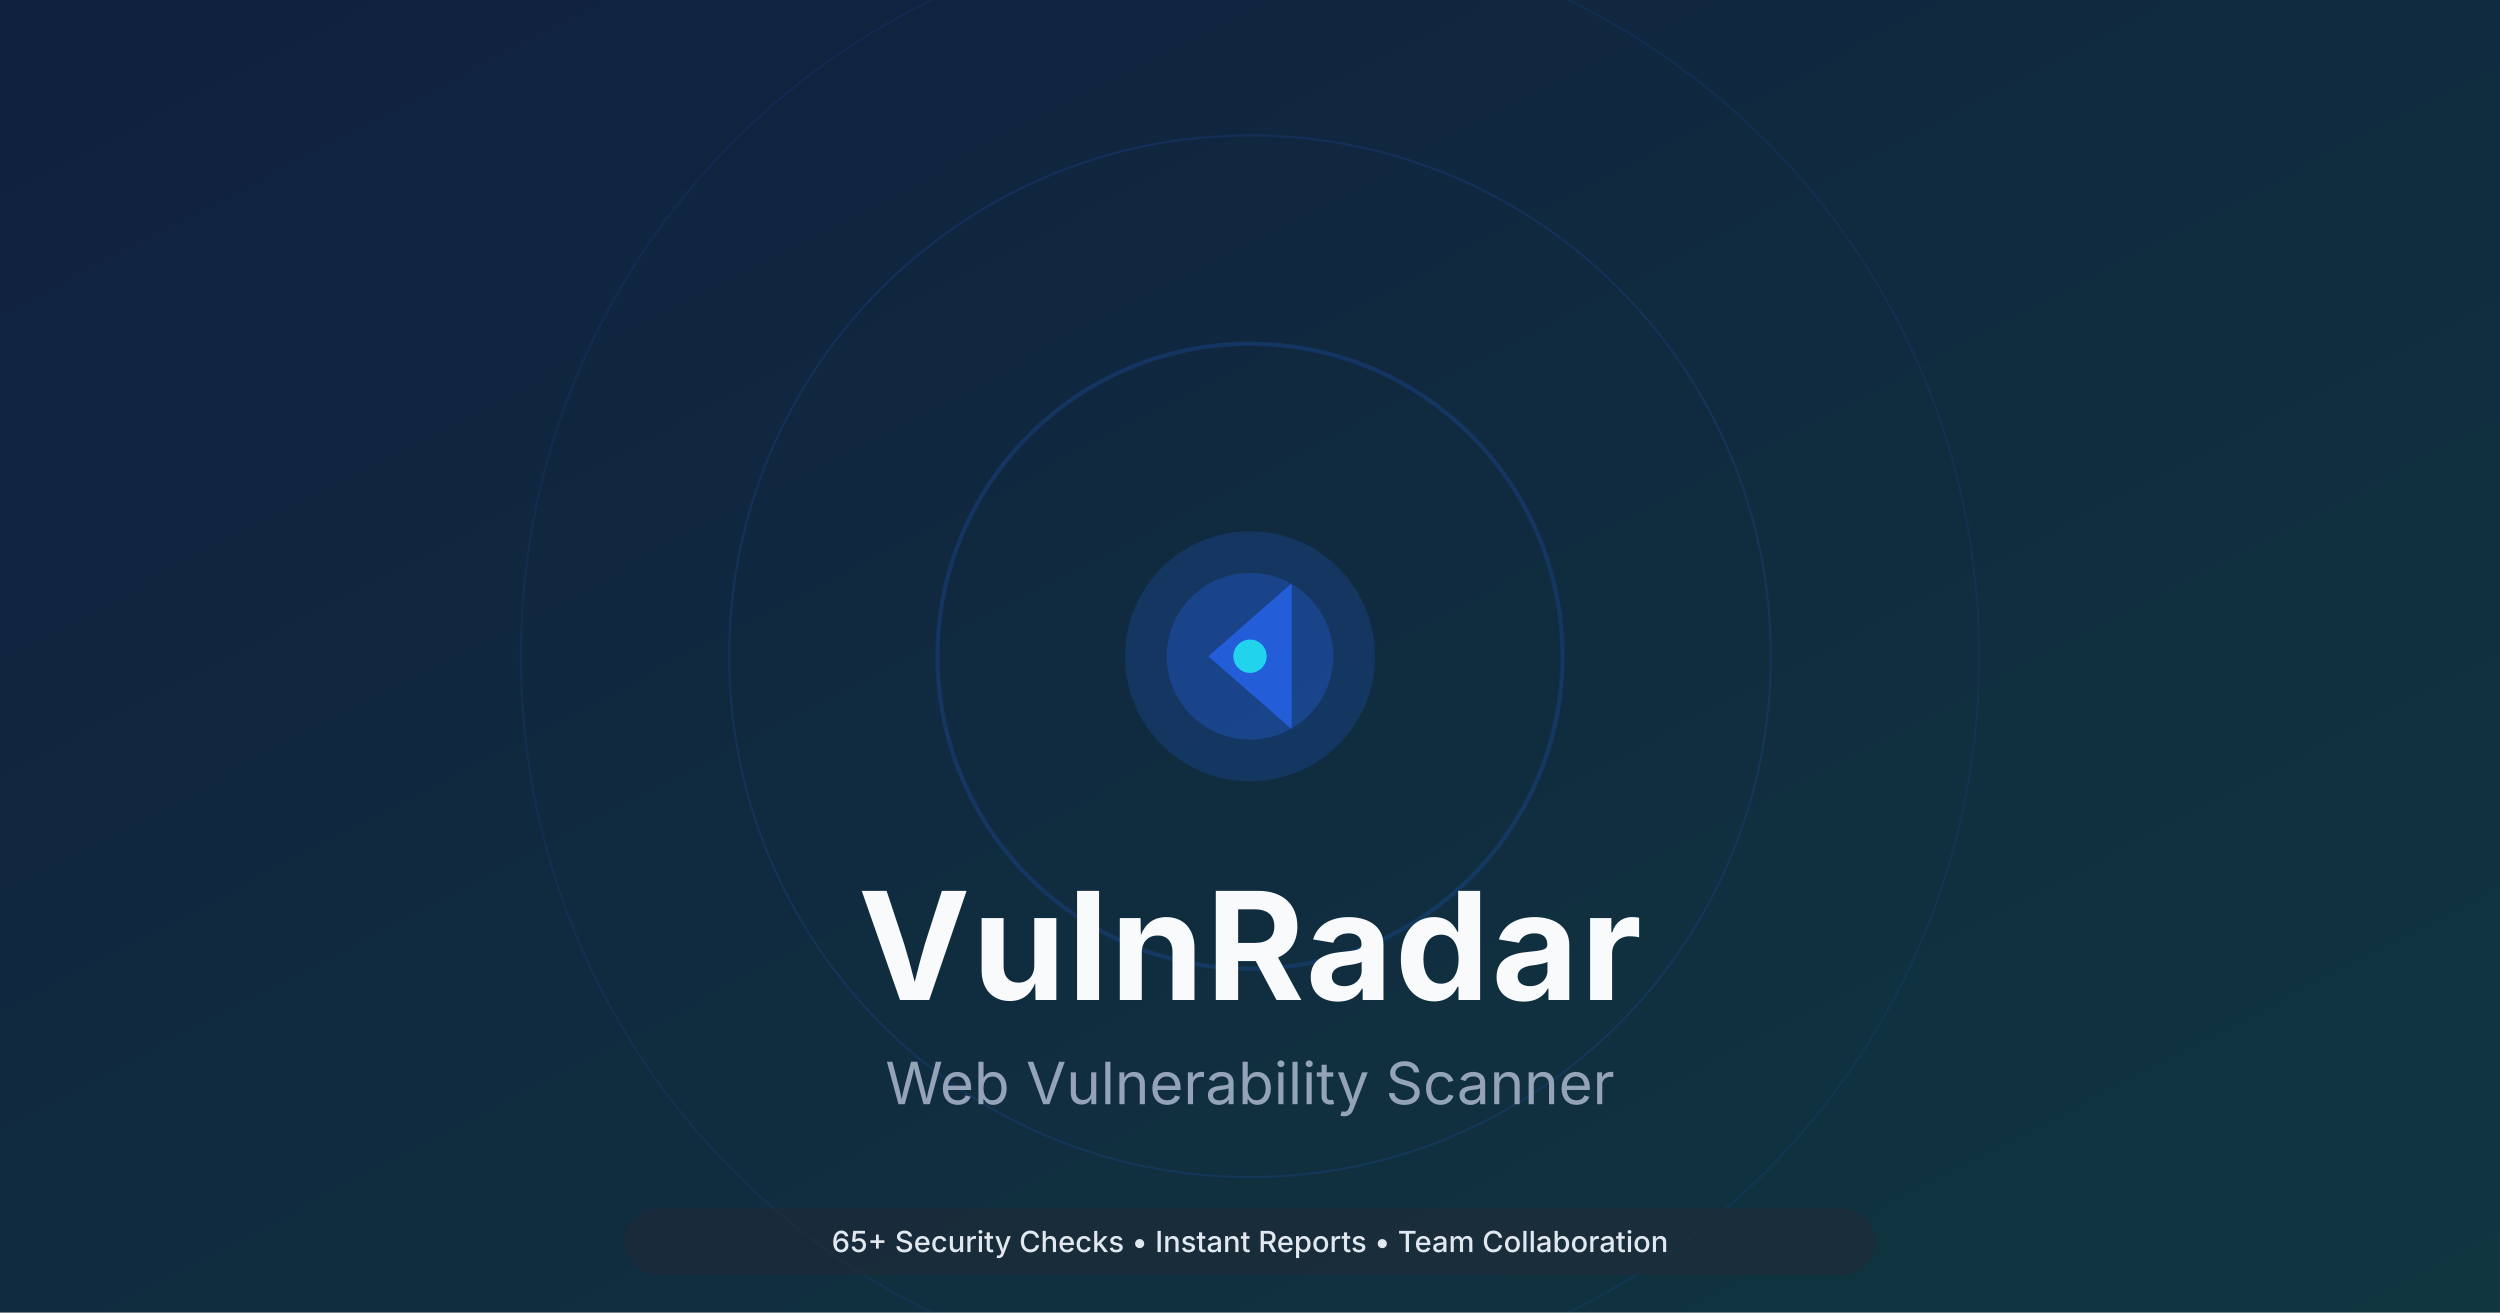
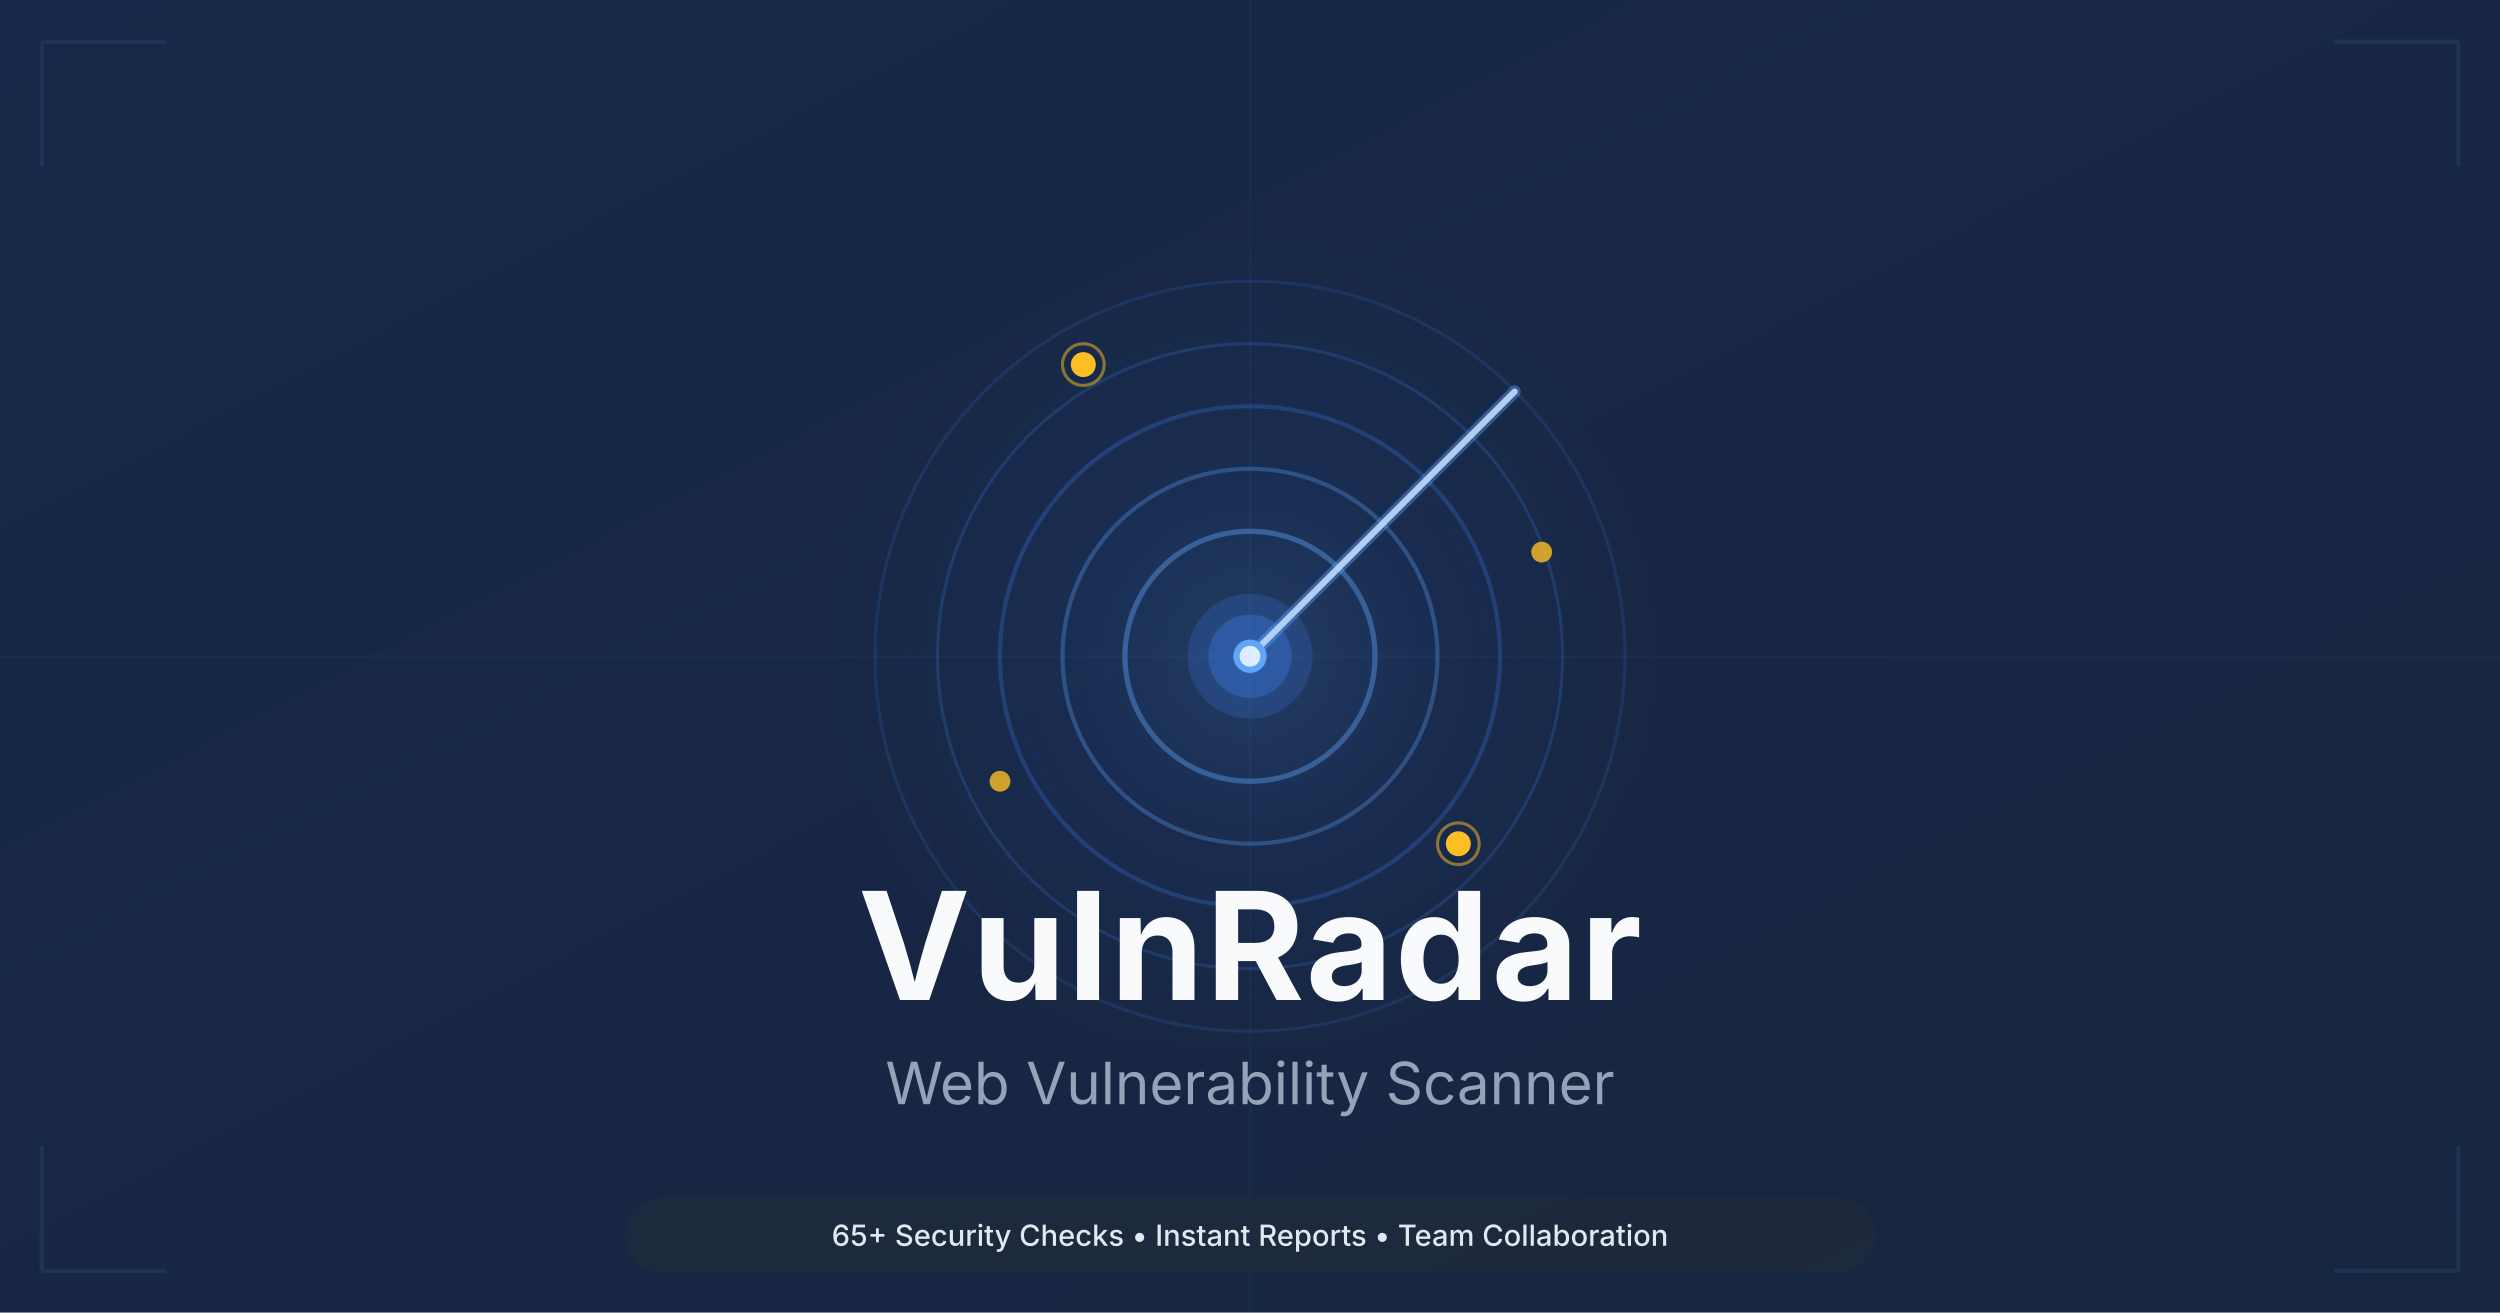
<svg xmlns="http://www.w3.org/2000/svg" width="1200" height="630" viewBox="0 0 1200 630">
-   <rect width="1200" height="630" fill="#0b0f14" />
+   <rect width="1200" height="630" fill="#0f172a" />
  <defs>
    <linearGradient id="grad1" x1="0%" y1="0%" x2="100%" y2="100%">
-       <stop offset="0%" style="stop-color:#2563eb;stop-opacity:0.2" />
-       <stop offset="100%" style="stop-color:#22d3ee;stop-opacity:0.2" />
+       <stop offset="0%" style="stop-color:#3b82f6;stop-opacity:0.15" />
+       <stop offset="100%" style="stop-color:#60a5fa;stop-opacity:0.1" />
    </linearGradient>
-     <radialGradient id="radarGrad" cx="50%" cy="50%">
-       <stop offset="0%" style="stop-color:#2563eb;stop-opacity:0.3" />
-       <stop offset="100%" style="stop-color:#2563eb;stop-opacity:0" />
+     <radialGradient id="radarGlow" cx="50%" cy="50%">
+       <stop offset="0%" style="stop-color:#60a5fa;stop-opacity:0.3" />
+       <stop offset="50%" style="stop-color:#3b82f6;stop-opacity:0.1" />
+       <stop offset="100%" style="stop-color:#3b82f6;stop-opacity:0" />
    </radialGradient>
  </defs>
  <rect width="1200" height="630" fill="url(#grad1)" />
-   <circle cx="600" cy="315" r="350" fill="none" stroke="#2563eb" stroke-width="1" opacity="0.1" />
-   <circle cx="600" cy="315" r="250" fill="none" stroke="#2563eb" stroke-width="1" opacity="0.15" />
-   <circle cx="600" cy="315" r="150" fill="none" stroke="#2563eb" stroke-width="2" opacity="0.2" />
  <g transform="translate(600, 315)">
-     <circle r="60" fill="#2563eb" opacity="0.2" />
-     <circle r="40" fill="#2563eb" opacity="0.3" />
-     <path d="M -20 0 L 20 -35 L 20 35 Z" fill="#2563eb" opacity="0.8" />
-     <circle r="8" fill="#22d3ee" />
+     <circle r="200" fill="url(#radarGlow)" opacity="0.6" />
+     <circle r="180" fill="none" stroke="#3b82f6" stroke-width="1.5" opacity="0.15" />
+     <circle r="150" fill="none" stroke="#3b82f6" stroke-width="1.5" opacity="0.2" />
+     <circle r="120" fill="none" stroke="#3b82f6" stroke-width="2" opacity="0.25" />
+     <circle r="90" fill="none" stroke="#60a5fa" stroke-width="2" opacity="0.3" />
+     <circle r="60" fill="none" stroke="#60a5fa" stroke-width="2.5" opacity="0.4" />
+     <circle r="30" fill="#3b82f6" opacity="0.2" />
+     <circle r="20" fill="#3b82f6" opacity="0.3" />
+     <line x1="0" y1="0" x2="127" y2="-127" stroke="#ffffff" stroke-width="3" opacity="0.9" stroke-linecap="round" />
+     <line x1="0" y1="0" x2="127" y2="-127" stroke="#60a5fa" stroke-width="6" opacity="0.4" stroke-linecap="round" />
+     <circle r="8" fill="#60a5fa" />
+     <circle r="5" fill="#ffffff" opacity="0.8" />
+     <circle cx="-80" cy="-140" r="6" fill="#fbbf24" />
+     <circle cx="-80" cy="-140" r="10" fill="none" stroke="#fbbf24" stroke-width="1.5" opacity="0.5" />
+     <circle cx="100" cy="90" r="6" fill="#fbbf24" />
+     <circle cx="100" cy="90" r="10" fill="none" stroke="#fbbf24" stroke-width="1.5" opacity="0.5" />
+     <circle cx="-120" cy="60" r="5" fill="#fbbf24" opacity="0.8" />
+     <circle cx="140" cy="-50" r="5" fill="#fbbf24" opacity="0.8" />
  </g>
-   <text x="600" y="480" font-family="system-ui, -apple-system, sans-serif" font-size="72" font-weight="700" fill="#f8fafc" text-anchor="middle" letter-spacing="1">
+   <g opacity="0.05" stroke="#60a5fa" stroke-width="1">
+     <line x1="0" y1="315" x2="1200" y2="315" />
+     <line x1="600" y1="0" x2="600" y2="630" />
+   </g>
+   <text x="600" y="480" font-family="system-ui, -apple-system, 'Segoe UI', sans-serif" font-size="72" font-weight="700" fill="#f8fafc" text-anchor="middle" letter-spacing="1">
    VulnRadar
  </text>
-   <text x="600" y="530" font-family="system-ui, -apple-system, sans-serif" font-size="28" font-weight="400" fill="#94a3b8" text-anchor="middle">
+   <text x="600" y="530" font-family="system-ui, -apple-system, 'Segoe UI', sans-serif" font-size="28" font-weight="400" fill="#94a3b8" text-anchor="middle">
    Web Vulnerability Scanner
  </text>
-   <g transform="translate(300, 580)">
-     <rect x="0" y="0" width="600" height="32" rx="16" fill="#1f2937" opacity="0.6" />
-     <text x="300" y="21" font-family="system-ui, -apple-system, sans-serif" font-size="14" fill="#e2e8f0" text-anchor="middle" font-weight="500">
+   <g transform="translate(300, 575)">
+     <rect x="0" y="0" width="600" height="36" rx="18" fill="#1e293b" opacity="0.8" />
+     <text x="300" y="23" font-family="system-ui, -apple-system, 'Segoe UI', sans-serif" font-size="14" fill="#e2e8f0" text-anchor="middle" font-weight="500">
      65+ Security Checks • Instant Reports • Team Collaboration
    </text>
  </g>
+   <g opacity="0.1" stroke="#60a5fa" stroke-width="2">
+     <path d="M 20 20 L 80 20 M 20 20 L 20 80" />
+     <path d="M 1180 20 L 1120 20 M 1180 20 L 1180 80" />
+     <path d="M 20 610 L 80 610 M 20 610 L 20 550" />
+     <path d="M 1180 610 L 1120 610 M 1180 610 L 1180 550" />
+   </g>
</svg>
